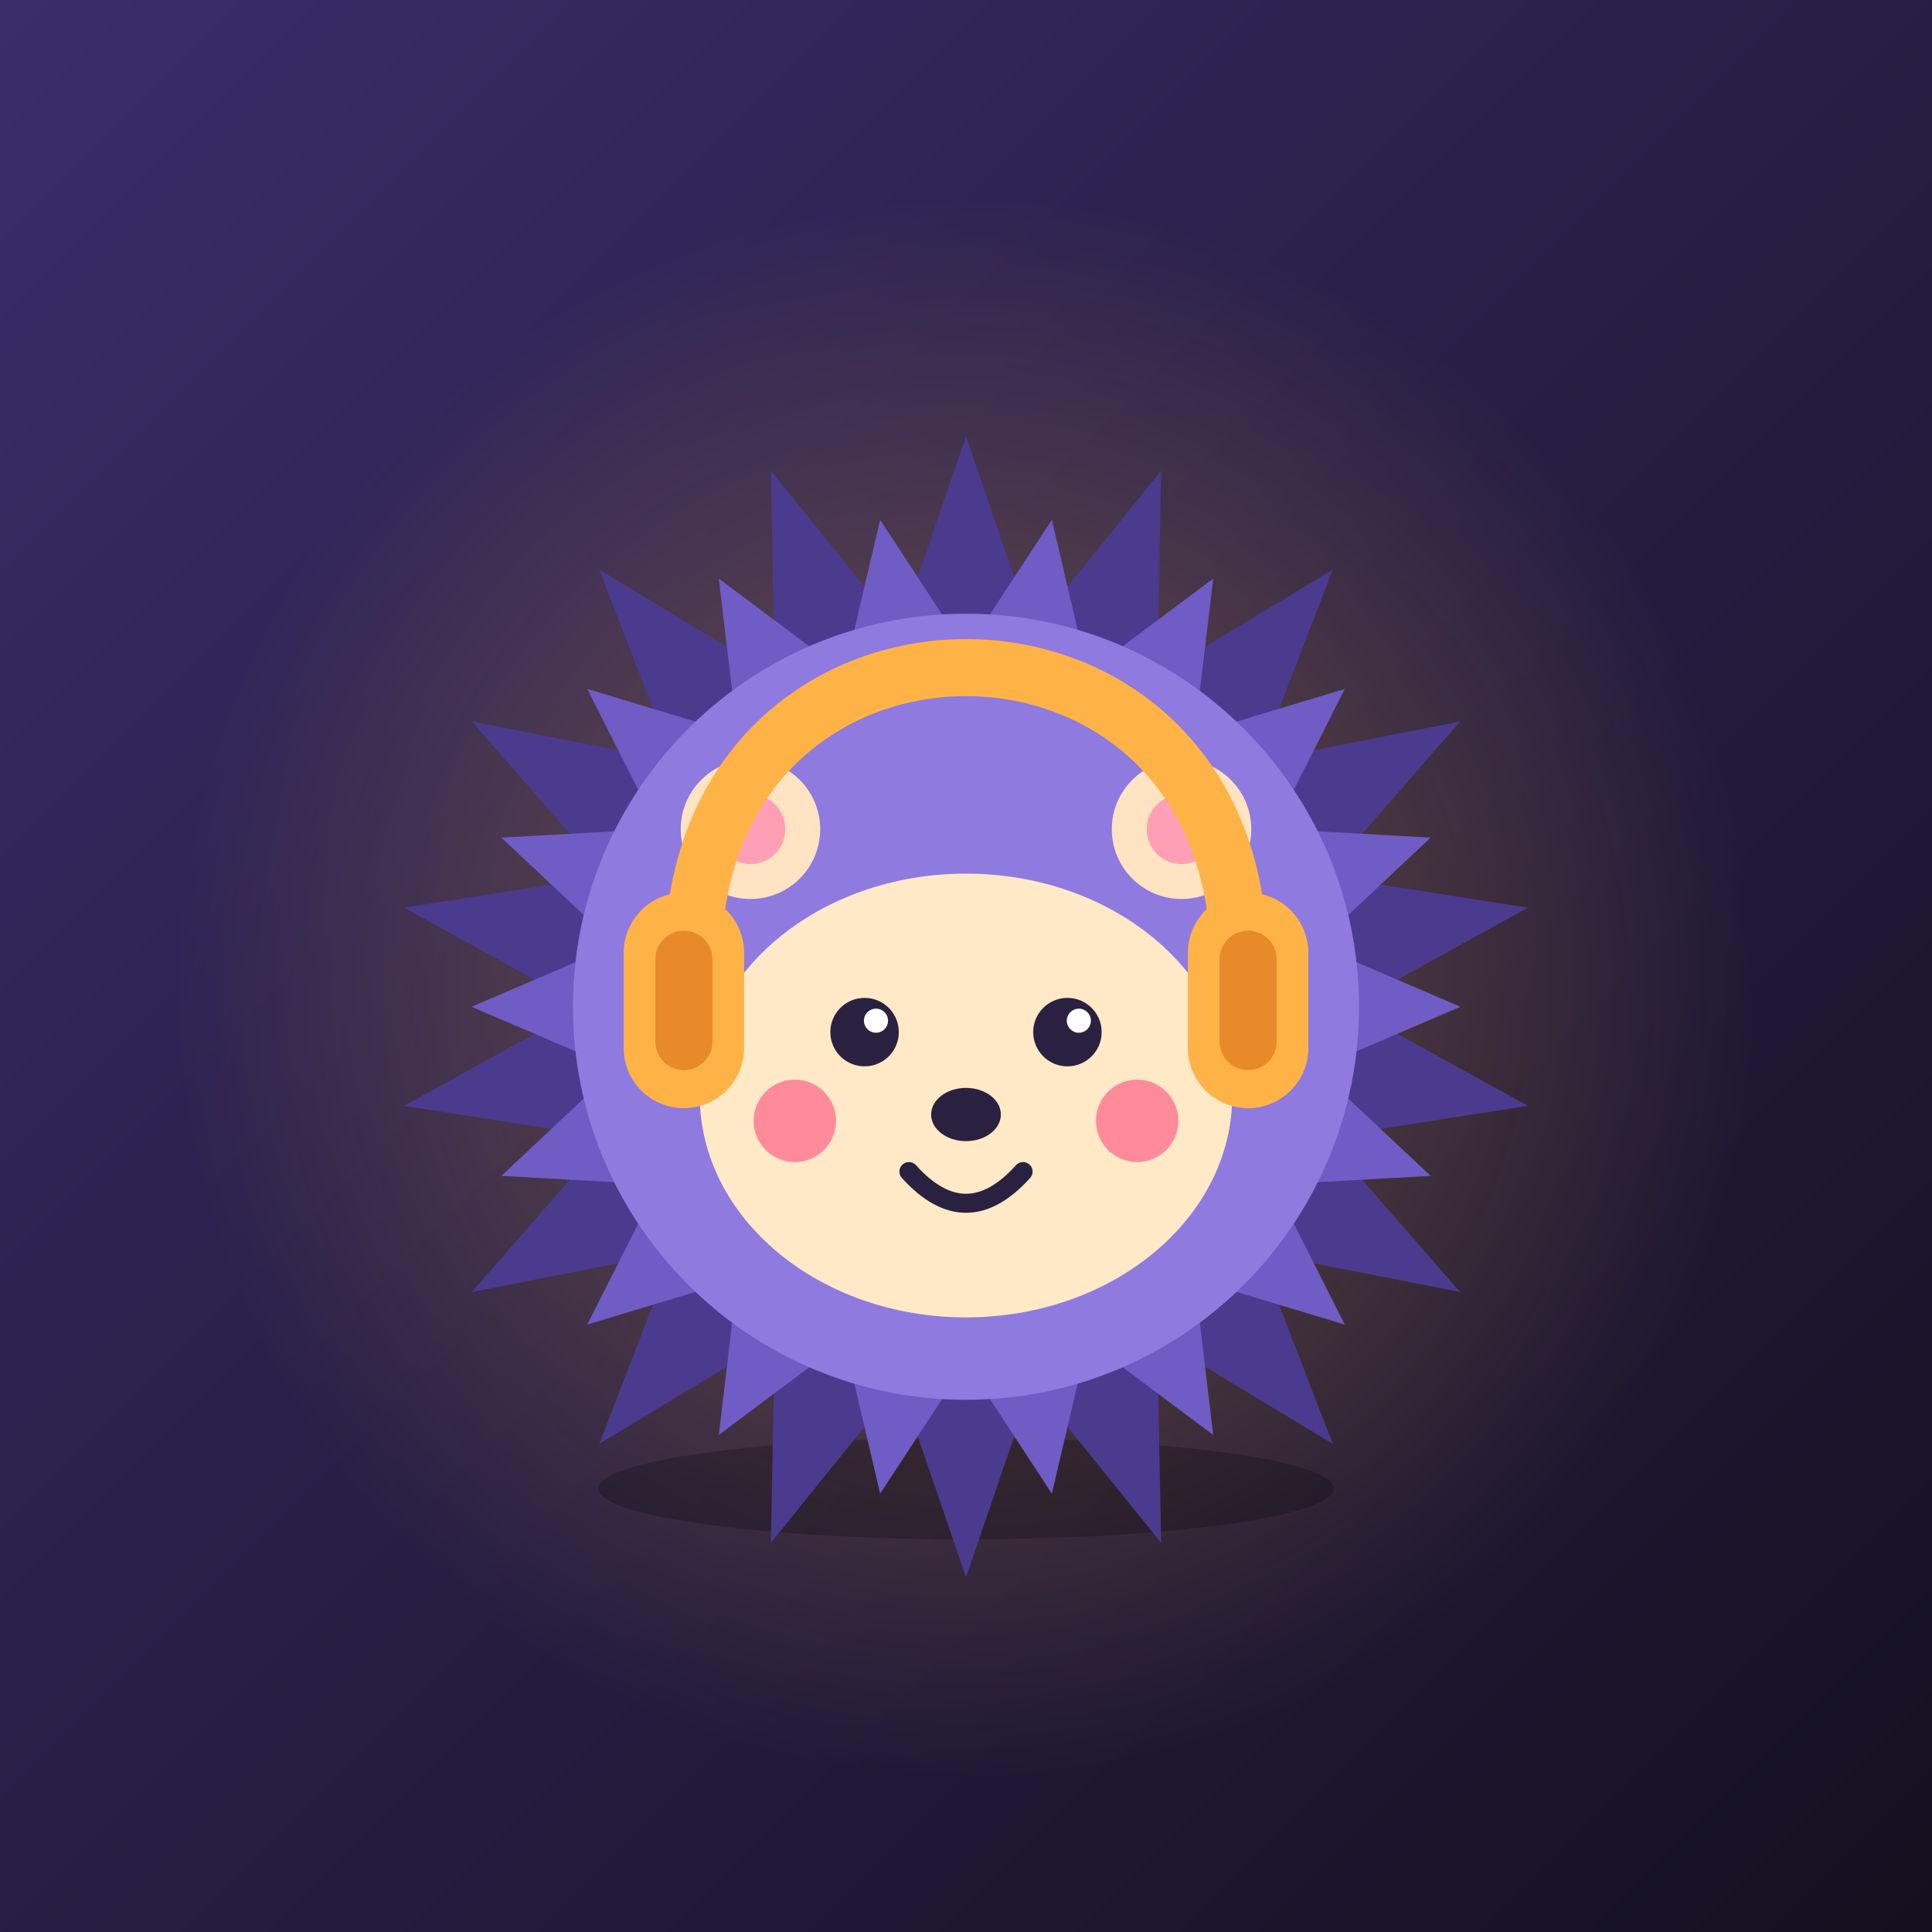
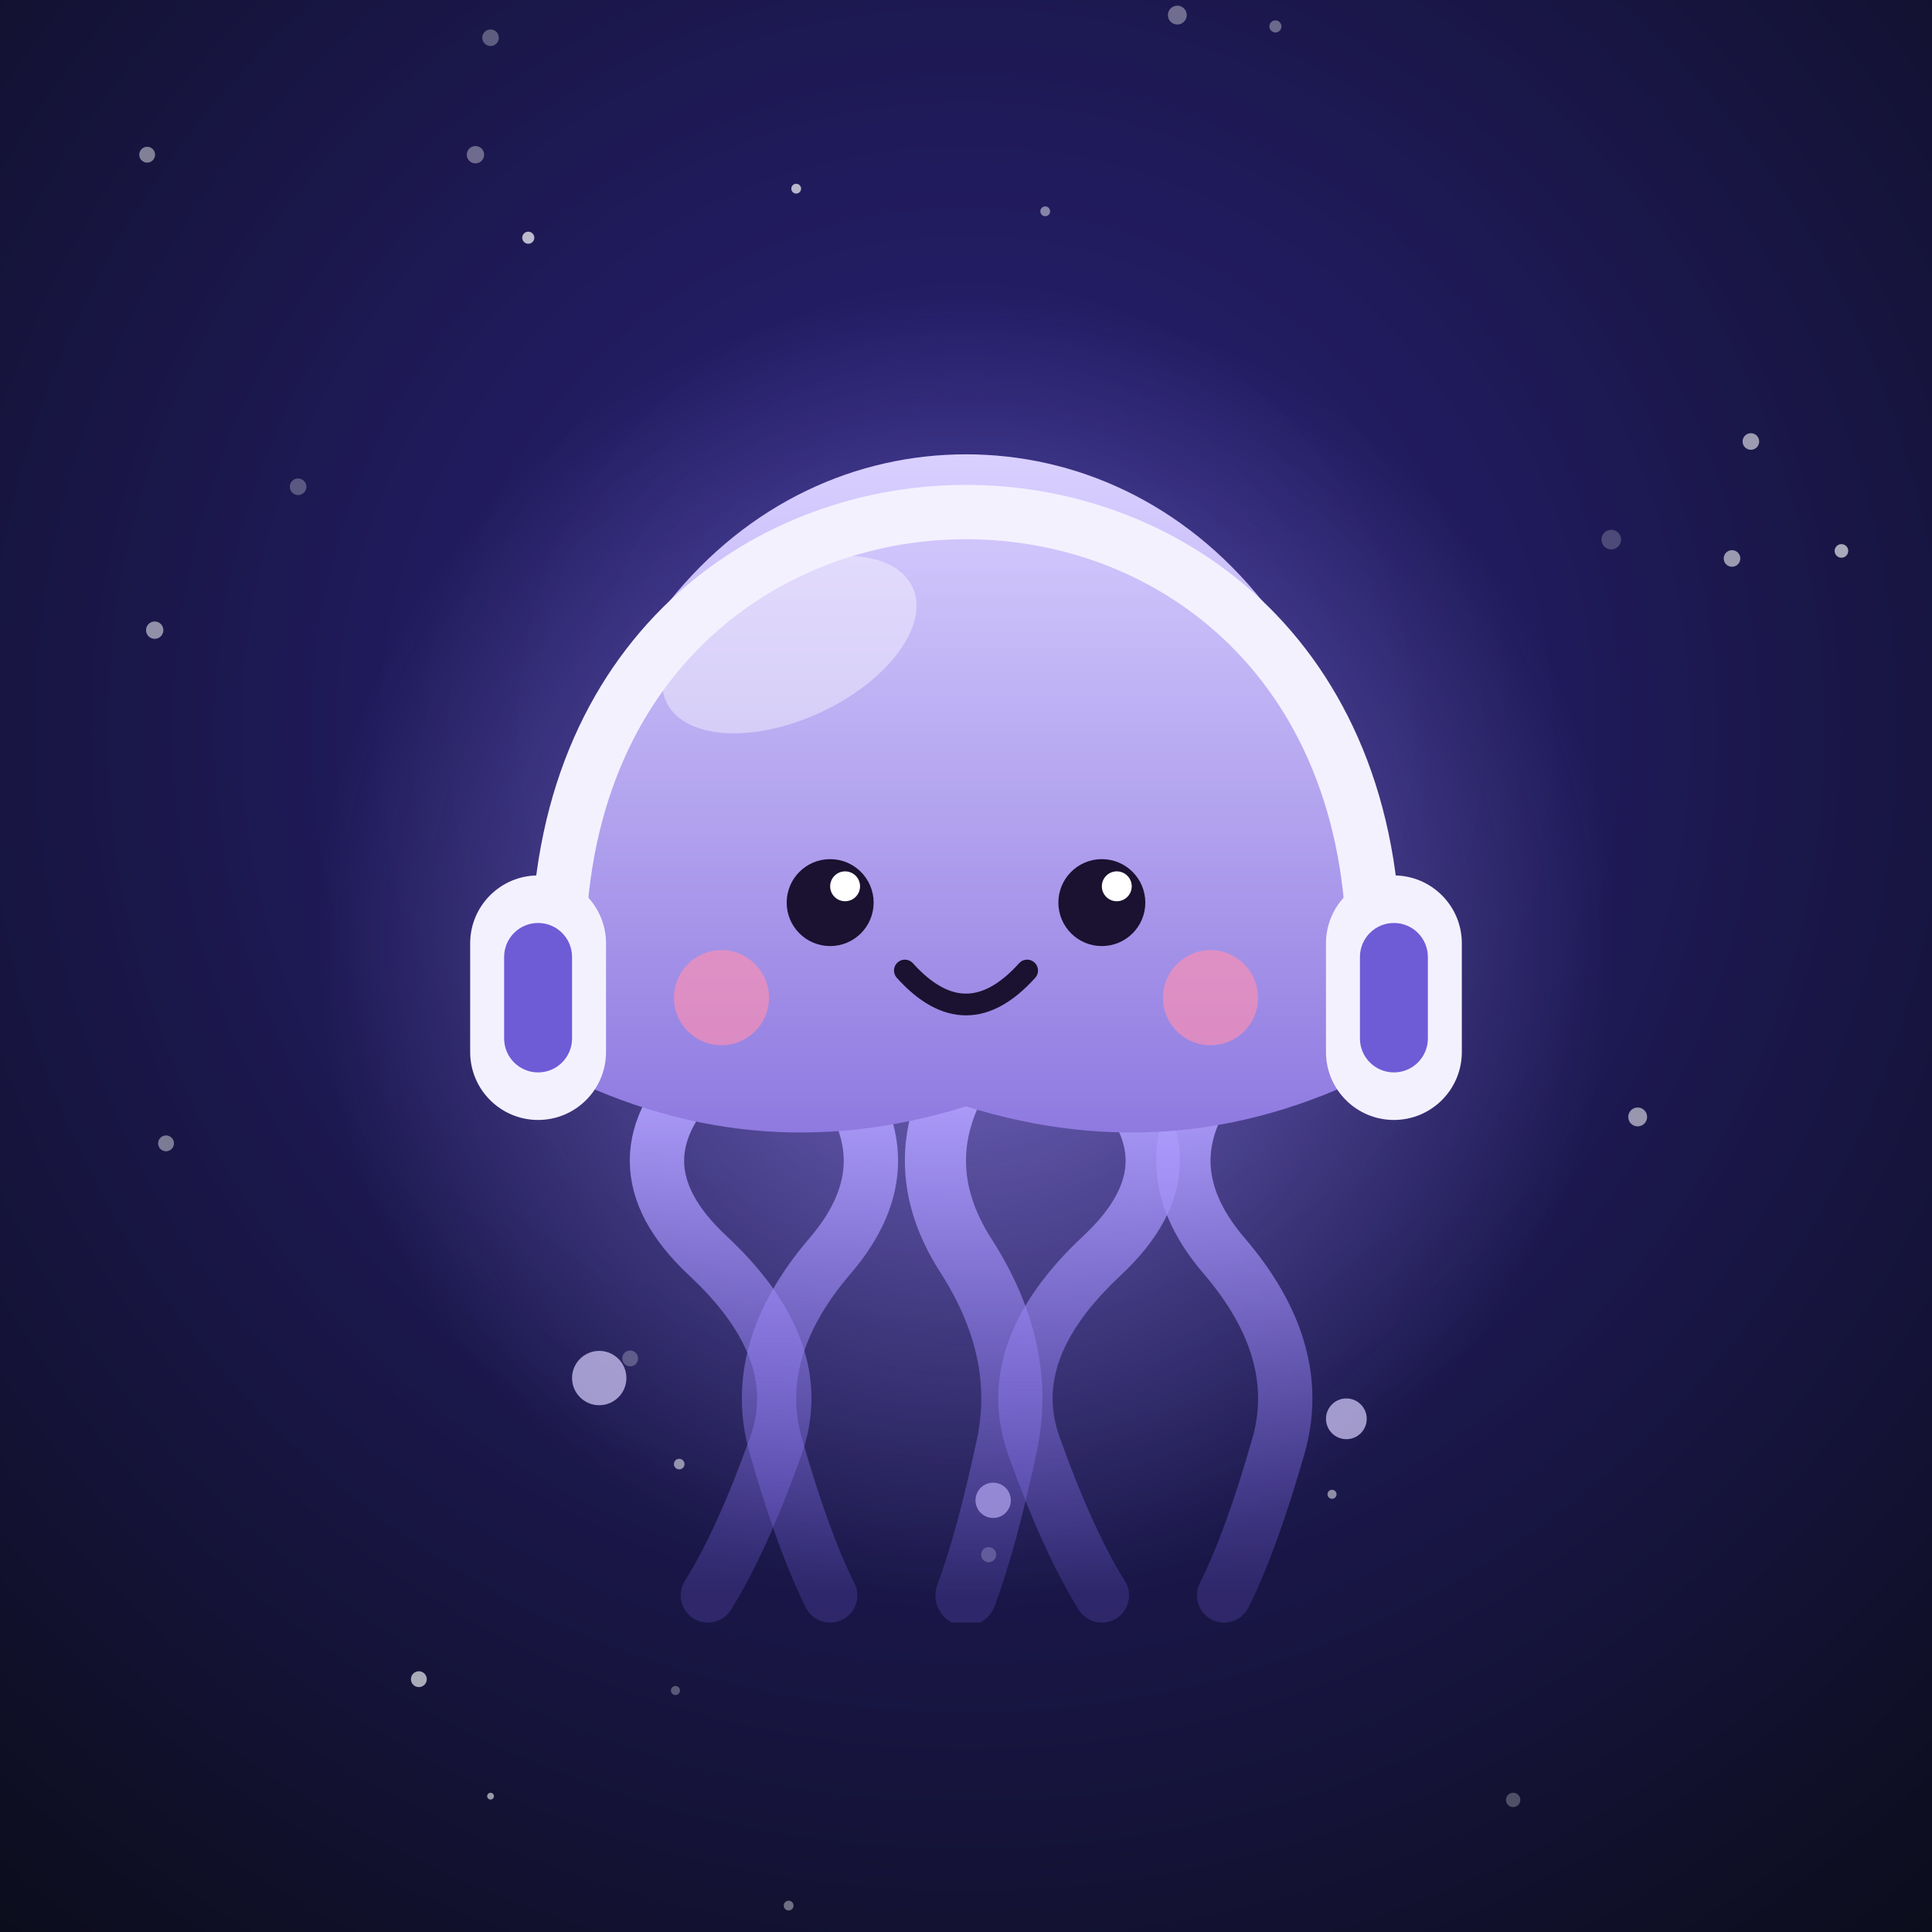
<svg xmlns="http://www.w3.org/2000/svg" viewBox="0 0 512 512" width="512" height="512">
  <defs>
-     <linearGradient id="bg" x1="0" y1="0" x2="1" y2="1">
-       <stop offset="0" stop-color="#3a2d6b" />
-       <stop offset="1" stop-color="#14101f" />
-     </linearGradient>
-     <radialGradient id="glow" cx=".5" cy=".5" r=".5">
-       <stop offset="0" stop-color="#ffb347" stop-opacity=".35" />
-       <stop offset="1" stop-color="#ffb347" stop-opacity="0" />
+     <radialGradient id="ibg" cx=".5" cy=".38" r=".85">
+       <stop offset="0" stop-color="#2c2381" />
+       <stop offset="1" stop-color="#090b14" />
    </radialGradient>
  </defs>
-   <rect width="512" height="512" fill="url(#bg)" />
-   <circle cx="256" cy="262" r="210" fill="url(#glow)" />
-   <g transform="translate(88 82) scale(1.68)">
-     <ellipse cx="100" cy="186" rx="58" ry="8" fill="#000" opacity=".22" />
-     <g class="spines-back">
-       <path d="M87 58 L100 20 L113 58Z" transform="rotate(0.0 100 110)" fill="#4a3b8f" />
-       <path d="M87 58 L100 20 L113 58Z" transform="rotate(20.0 100 110)" fill="#4a3b8f" />
-       <path d="M87 58 L100 20 L113 58Z" transform="rotate(40.0 100 110)" fill="#4a3b8f" />
-       <path d="M87 58 L100 20 L113 58Z" transform="rotate(60.0 100 110)" fill="#4a3b8f" />
-       <path d="M87 58 L100 20 L113 58Z" transform="rotate(80.0 100 110)" fill="#4a3b8f" />
-       <path d="M87 58 L100 20 L113 58Z" transform="rotate(100.0 100 110)" fill="#4a3b8f" />
-       <path d="M87 58 L100 20 L113 58Z" transform="rotate(120.0 100 110)" fill="#4a3b8f" />
-       <path d="M87 58 L100 20 L113 58Z" transform="rotate(140.0 100 110)" fill="#4a3b8f" />
-       <path d="M87 58 L100 20 L113 58Z" transform="rotate(160.0 100 110)" fill="#4a3b8f" />
-       <path d="M87 58 L100 20 L113 58Z" transform="rotate(180.0 100 110)" fill="#4a3b8f" />
-       <path d="M87 58 L100 20 L113 58Z" transform="rotate(200.0 100 110)" fill="#4a3b8f" />
-       <path d="M87 58 L100 20 L113 58Z" transform="rotate(220.0 100 110)" fill="#4a3b8f" />
-       <path d="M87 58 L100 20 L113 58Z" transform="rotate(240.0 100 110)" fill="#4a3b8f" />
-       <path d="M87 58 L100 20 L113 58Z" transform="rotate(260.0 100 110)" fill="#4a3b8f" />
-       <path d="M87 58 L100 20 L113 58Z" transform="rotate(280.0 100 110)" fill="#4a3b8f" />
-       <path d="M87 58 L100 20 L113 58Z" transform="rotate(300.0 100 110)" fill="#4a3b8f" />
-       <path d="M87 58 L100 20 L113 58Z" transform="rotate(320.0 100 110)" fill="#4a3b8f" />
-       <path d="M87 58 L100 20 L113 58Z" transform="rotate(340.0 100 110)" fill="#4a3b8f" />
+   <rect width="512" height="512" fill="url(#ibg)" />
+   <circle cx="353" cy="396" r="1.2" fill="#fff" opacity="0.51" />
+   <circle cx="44" cy="303" r="2.1" fill="#fff" opacity="0.43" />
+   <circle cx="464" cy="117" r="2.2" fill="#fff" opacity="0.57" />
+   <circle cx="338" cy="7" r="1.6" fill="#fff" opacity="0.35" />
+   <circle cx="459" cy="148" r="2.2" fill="#fff" opacity="0.56" />
+   <circle cx="130" cy="10" r="2.2" fill="#fff" opacity="0.30" />
+   <circle cx="140" cy="63" r="1.6" fill="#fff" opacity="0.70" />
+   <circle cx="126" cy="41" r="2.3" fill="#fff" opacity="0.36" />
+   <circle cx="209" cy="505" r="1.3" fill="#fff" opacity="0.39" />
+   <circle cx="111" cy="445" r="2.1" fill="#fff" opacity="0.64" />
+   <circle cx="262" cy="412" r="2.0" fill="#fff" opacity="0.27" />
+   <circle cx="326" cy="296" r="1.4" fill="#fff" opacity="0.59" />
+   <circle cx="312" cy="4" r="2.5" fill="#fff" opacity="0.37" />
+   <circle cx="179" cy="448" r="1.2" fill="#fff" opacity="0.29" />
+   <circle cx="427" cy="143" r="2.6" fill="#fff" opacity="0.21" />
+   <circle cx="180" cy="388" r="1.4" fill="#fff" opacity="0.53" />
+   <circle cx="39" cy="41" r="2.1" fill="#fff" opacity="0.46" />
+   <circle cx="130" cy="476" r="0.9" fill="#fff" opacity="0.57" />
+   <circle cx="488" cy="146" r="1.8" fill="#fff" opacity="0.63" />
+   <circle cx="434" cy="296" r="2.5" fill="#fff" opacity="0.55" />
+   <circle cx="277" cy="56" r="1.3" fill="#fff" opacity="0.46" />
+   <circle cx="79" cy="129" r="2.2" fill="#fff" opacity="0.27" />
+   <circle cx="41" cy="167" r="2.3" fill="#fff" opacity="0.52" />
+   <circle cx="211" cy="50" r="1.3" fill="#fff" opacity="0.68" />
+   <circle cx="167" cy="360" r="2.1" fill="#fff" opacity="0.25" />
+   <circle cx="401" cy="477" r="1.9" fill="#fff" opacity="0.26" />
+   <svg x="76" y="70" width="360" height="360" viewBox="0 0 200 200">
+     <style>
+     .dome{animation:pulse 3.4s ease-in-out infinite;transform-origin:100px 118px;transform-box:view-box}
+     .t{animation:sway 2.8s ease-in-out infinite alternate;transform-origin:50% 0;transform-box:fill-box}
+     .t1,.t3{animation-delay:-1.2s}.t2{animation-delay:-.6s}.t4{animation-delay:-1.9s}
+     .b{animation:float 5s ease-in infinite}.b2{animation-delay:-2.4s}.b3{animation-delay:-3.7s}
+     @keyframes pulse{0%,100%{transform:scale(1,1)}50%{transform:scale(1.035,.965)}}
+     @keyframes sway{from{transform:rotate(-5deg)}to{transform:rotate(5deg)}}
+     @keyframes float{0%{transform:translateY(0);opacity:0}15%{opacity:.8}100%{transform:translateY(-46px);opacity:0}}
+   </style>
+     <defs>
+       <radialGradient id="gl">
+         <stop offset="0" stop-color="#b4a3ff" stop-opacity=".55" />
+         <stop offset="1" stop-color="#b4a3ff" stop-opacity="0" />
+       </radialGradient>
+       <linearGradient id="dg" x1="0" y1="0" x2="0" y2="1">
+         <stop offset="0" stop-color="#d9d0ff" />
+         <stop offset="1" stop-color="#8f7ae0" />
+       </linearGradient>
+       <linearGradient id="tg" x1="0" y1="0" x2="0" y2="1">
+         <stop offset="0" stop-color="#b4a3ff" />
+         <stop offset="1" stop-color="#6e5bd6" stop-opacity=".25" />
+       </linearGradient>
+     </defs>
+     <circle cx="100" cy="100" r="96" fill="url(#gl)" />
+     <circle class="b" cx="46" cy="164" r="4" fill="#d9d0ff" opacity=".7" />
+     <circle class="b b2" cx="156" cy="170" r="3" fill="#d9d0ff" opacity=".7" />
+     <circle class="b b3" cx="104" cy="182" r="2.6" fill="#d9d0ff" opacity=".7" />
+     <path class="t t0" d="M62 118 q-15 14 0 28 t10 28 t-10 22" fill="none" stroke="url(#tg)" stroke-width="8" stroke-linecap="round" />
+     <path class="t t1" d="M80 118 q12 14 0 28 t-8 28 t8 22" fill="none" stroke="url(#tg)" stroke-width="8" stroke-linecap="round" />
+     <path class="t t2" d="M100 118 q-9 14 0 28 t6 28 t-6 22" fill="none" stroke="url(#tg)" stroke-width="9" stroke-linecap="round" />
+     <path class="t t3" d="M120 118 q15 14 0 28 t-10 28 t10 22" fill="none" stroke="url(#tg)" stroke-width="8" stroke-linecap="round" />
+     <path class="t t4" d="M138 118 q-12 14 0 28 t8 28 t-8 22" fill="none" stroke="url(#tg)" stroke-width="8" stroke-linecap="round" />
+     <g class="dome">
+       <path d="M38 118 C36 56 68 28 100 28 C132 28 164 56 162 118 Q132 134 100 124 Q68 134 38 118Z" fill="url(#dg)" />
+       <ellipse cx="74" cy="56" rx="20" ry="11" fill="#fff" opacity=".4" transform="rotate(-25 74 56)" />
+       <circle cx="80" cy="94" r="6.4" fill="#1a1230" />
+       <circle cx="120" cy="94" r="6.4" fill="#1a1230" />
+       <circle cx="82.2" cy="91.6" r="2.2" fill="#fff" />
+       <circle cx="122.2" cy="91.6" r="2.2" fill="#fff" />
+       <circle cx="64" cy="108" r="7" fill="#ff8fb1" opacity=".65" />
+       <circle cx="136" cy="108" r="7" fill="#ff8fb1" opacity=".65" />
+       <path d="M91 104 Q100 114 109 104" fill="none" stroke="#1a1230" stroke-width="3.2" stroke-linecap="round" />
+       <path d="M40 104 C38 14 162 14 160 104" fill="none" stroke="#f4f1ff" stroke-width="8" stroke-linecap="round" />
+       <rect x="27" y="90" width="20" height="36" rx="10" fill="#f4f1ff" />
+       <rect x="32" y="97" width="10" height="22" rx="5" fill="#6e5bd6" />
+       <rect x="153" y="90" width="20" height="36" rx="10" fill="#f4f1ff" />
+       <rect x="158" y="97" width="10" height="22" rx="5" fill="#6e5bd6" />
    </g>
-     <g class="spines-front">
-       <path d="M88 60 L100 32 L112 60Z" transform="rotate(10.0 100 110)" fill="#6f5cc4" />
-       <path d="M88 60 L100 32 L112 60Z" transform="rotate(30.0 100 110)" fill="#6f5cc4" />
-       <path d="M88 60 L100 32 L112 60Z" transform="rotate(50.0 100 110)" fill="#6f5cc4" />
-       <path d="M88 60 L100 32 L112 60Z" transform="rotate(70.0 100 110)" fill="#6f5cc4" />
-       <path d="M88 60 L100 32 L112 60Z" transform="rotate(90.0 100 110)" fill="#6f5cc4" />
-       <path d="M88 60 L100 32 L112 60Z" transform="rotate(110.0 100 110)" fill="#6f5cc4" />
-       <path d="M88 60 L100 32 L112 60Z" transform="rotate(130.0 100 110)" fill="#6f5cc4" />
-       <path d="M88 60 L100 32 L112 60Z" transform="rotate(150.0 100 110)" fill="#6f5cc4" />
-       <path d="M88 60 L100 32 L112 60Z" transform="rotate(170.0 100 110)" fill="#6f5cc4" />
-       <path d="M88 60 L100 32 L112 60Z" transform="rotate(190.0 100 110)" fill="#6f5cc4" />
-       <path d="M88 60 L100 32 L112 60Z" transform="rotate(210.0 100 110)" fill="#6f5cc4" />
-       <path d="M88 60 L100 32 L112 60Z" transform="rotate(230.0 100 110)" fill="#6f5cc4" />
-       <path d="M88 60 L100 32 L112 60Z" transform="rotate(250.0 100 110)" fill="#6f5cc4" />
-       <path d="M88 60 L100 32 L112 60Z" transform="rotate(270.0 100 110)" fill="#6f5cc4" />
-       <path d="M88 60 L100 32 L112 60Z" transform="rotate(290.0 100 110)" fill="#6f5cc4" />
-       <path d="M88 60 L100 32 L112 60Z" transform="rotate(310.0 100 110)" fill="#6f5cc4" />
-       <path d="M88 60 L100 32 L112 60Z" transform="rotate(330.0 100 110)" fill="#6f5cc4" />
-       <path d="M88 60 L100 32 L112 60Z" transform="rotate(350.0 100 110)" fill="#6f5cc4" />
-     </g>
-     <circle cx="100" cy="110" r="62" fill="#8f7ae0" />
-     <circle cx="66" cy="82" r="11" fill="#ffe3c2" />
-     <circle cx="66" cy="82" r="5.5" fill="#ff9fb6" />
-     <circle cx="134" cy="82" r="11" fill="#ffe3c2" />
-     <circle cx="134" cy="82" r="5.5" fill="#ff9fb6" />
-     <ellipse cx="100" cy="124" rx="42" ry="35" fill="#ffe9c7" />
-     <circle cx="84" cy="114" r="5.4" fill="#2a2140" />
-     <circle cx="116" cy="114" r="5.4" fill="#2a2140" />
-     <circle cx="85.8" cy="112.2" r="1.9" fill="#fff" />
-     <circle cx="117.8" cy="112.2" r="1.9" fill="#fff" />
-     <circle cx="73" cy="128" r="6.5" fill="#ff6b8b" opacity=".75" />
-     <circle cx="127" cy="128" r="6.5" fill="#ff6b8b" opacity=".75" />
-     <ellipse cx="100" cy="127" rx="5.5" ry="4.2" fill="#2a2140" />
-     <path d="M91 136 Q100 146 109 136" fill="none" stroke="#2a2140" stroke-width="3" stroke-linecap="round" />
-     <path d="M57 106 C54 40 146 40 143 106" fill="none" stroke="#ffb347" stroke-width="9" stroke-linecap="round" />
-     <rect x="46" y="92" width="19" height="34" rx="9.5" fill="#ffb347" />
-     <rect x="51" y="98" width="9" height="22" rx="4.5" fill="#e8892a" />
-     <rect x="135" y="92" width="19" height="34" rx="9.5" fill="#ffb347" />
-     <rect x="140" y="98" width="9" height="22" rx="4.5" fill="#e8892a" />
-   </g>
+   </svg>
</svg>
